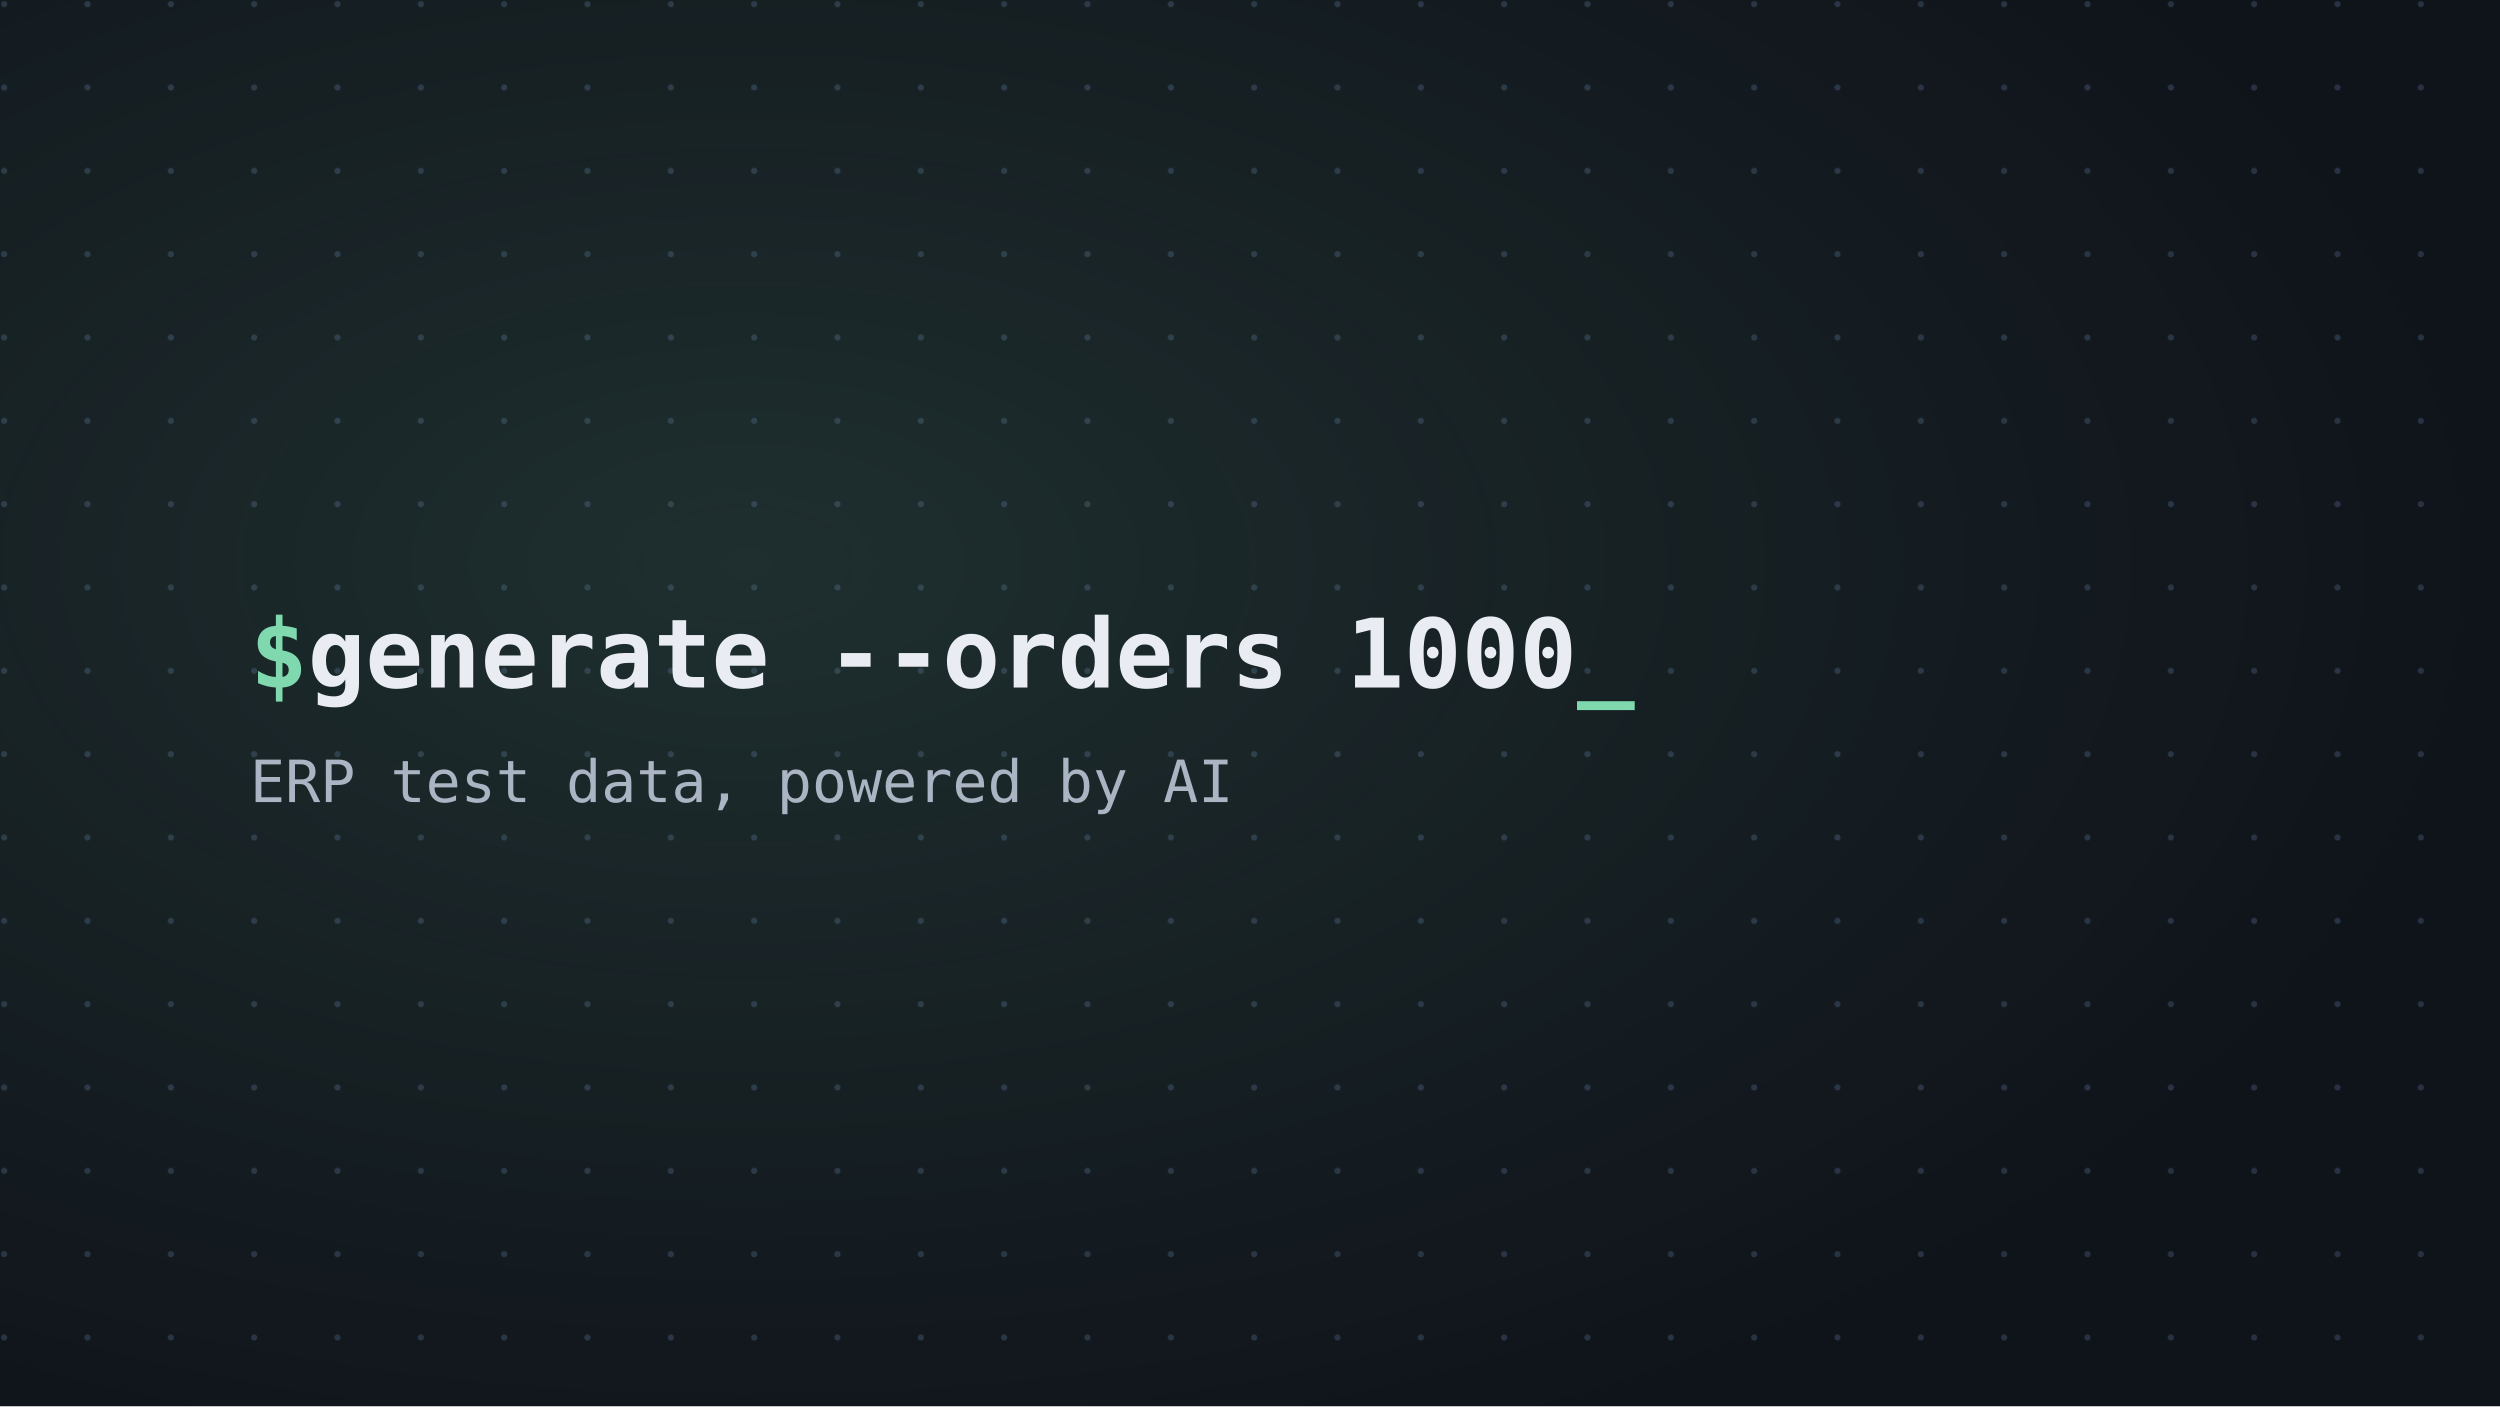
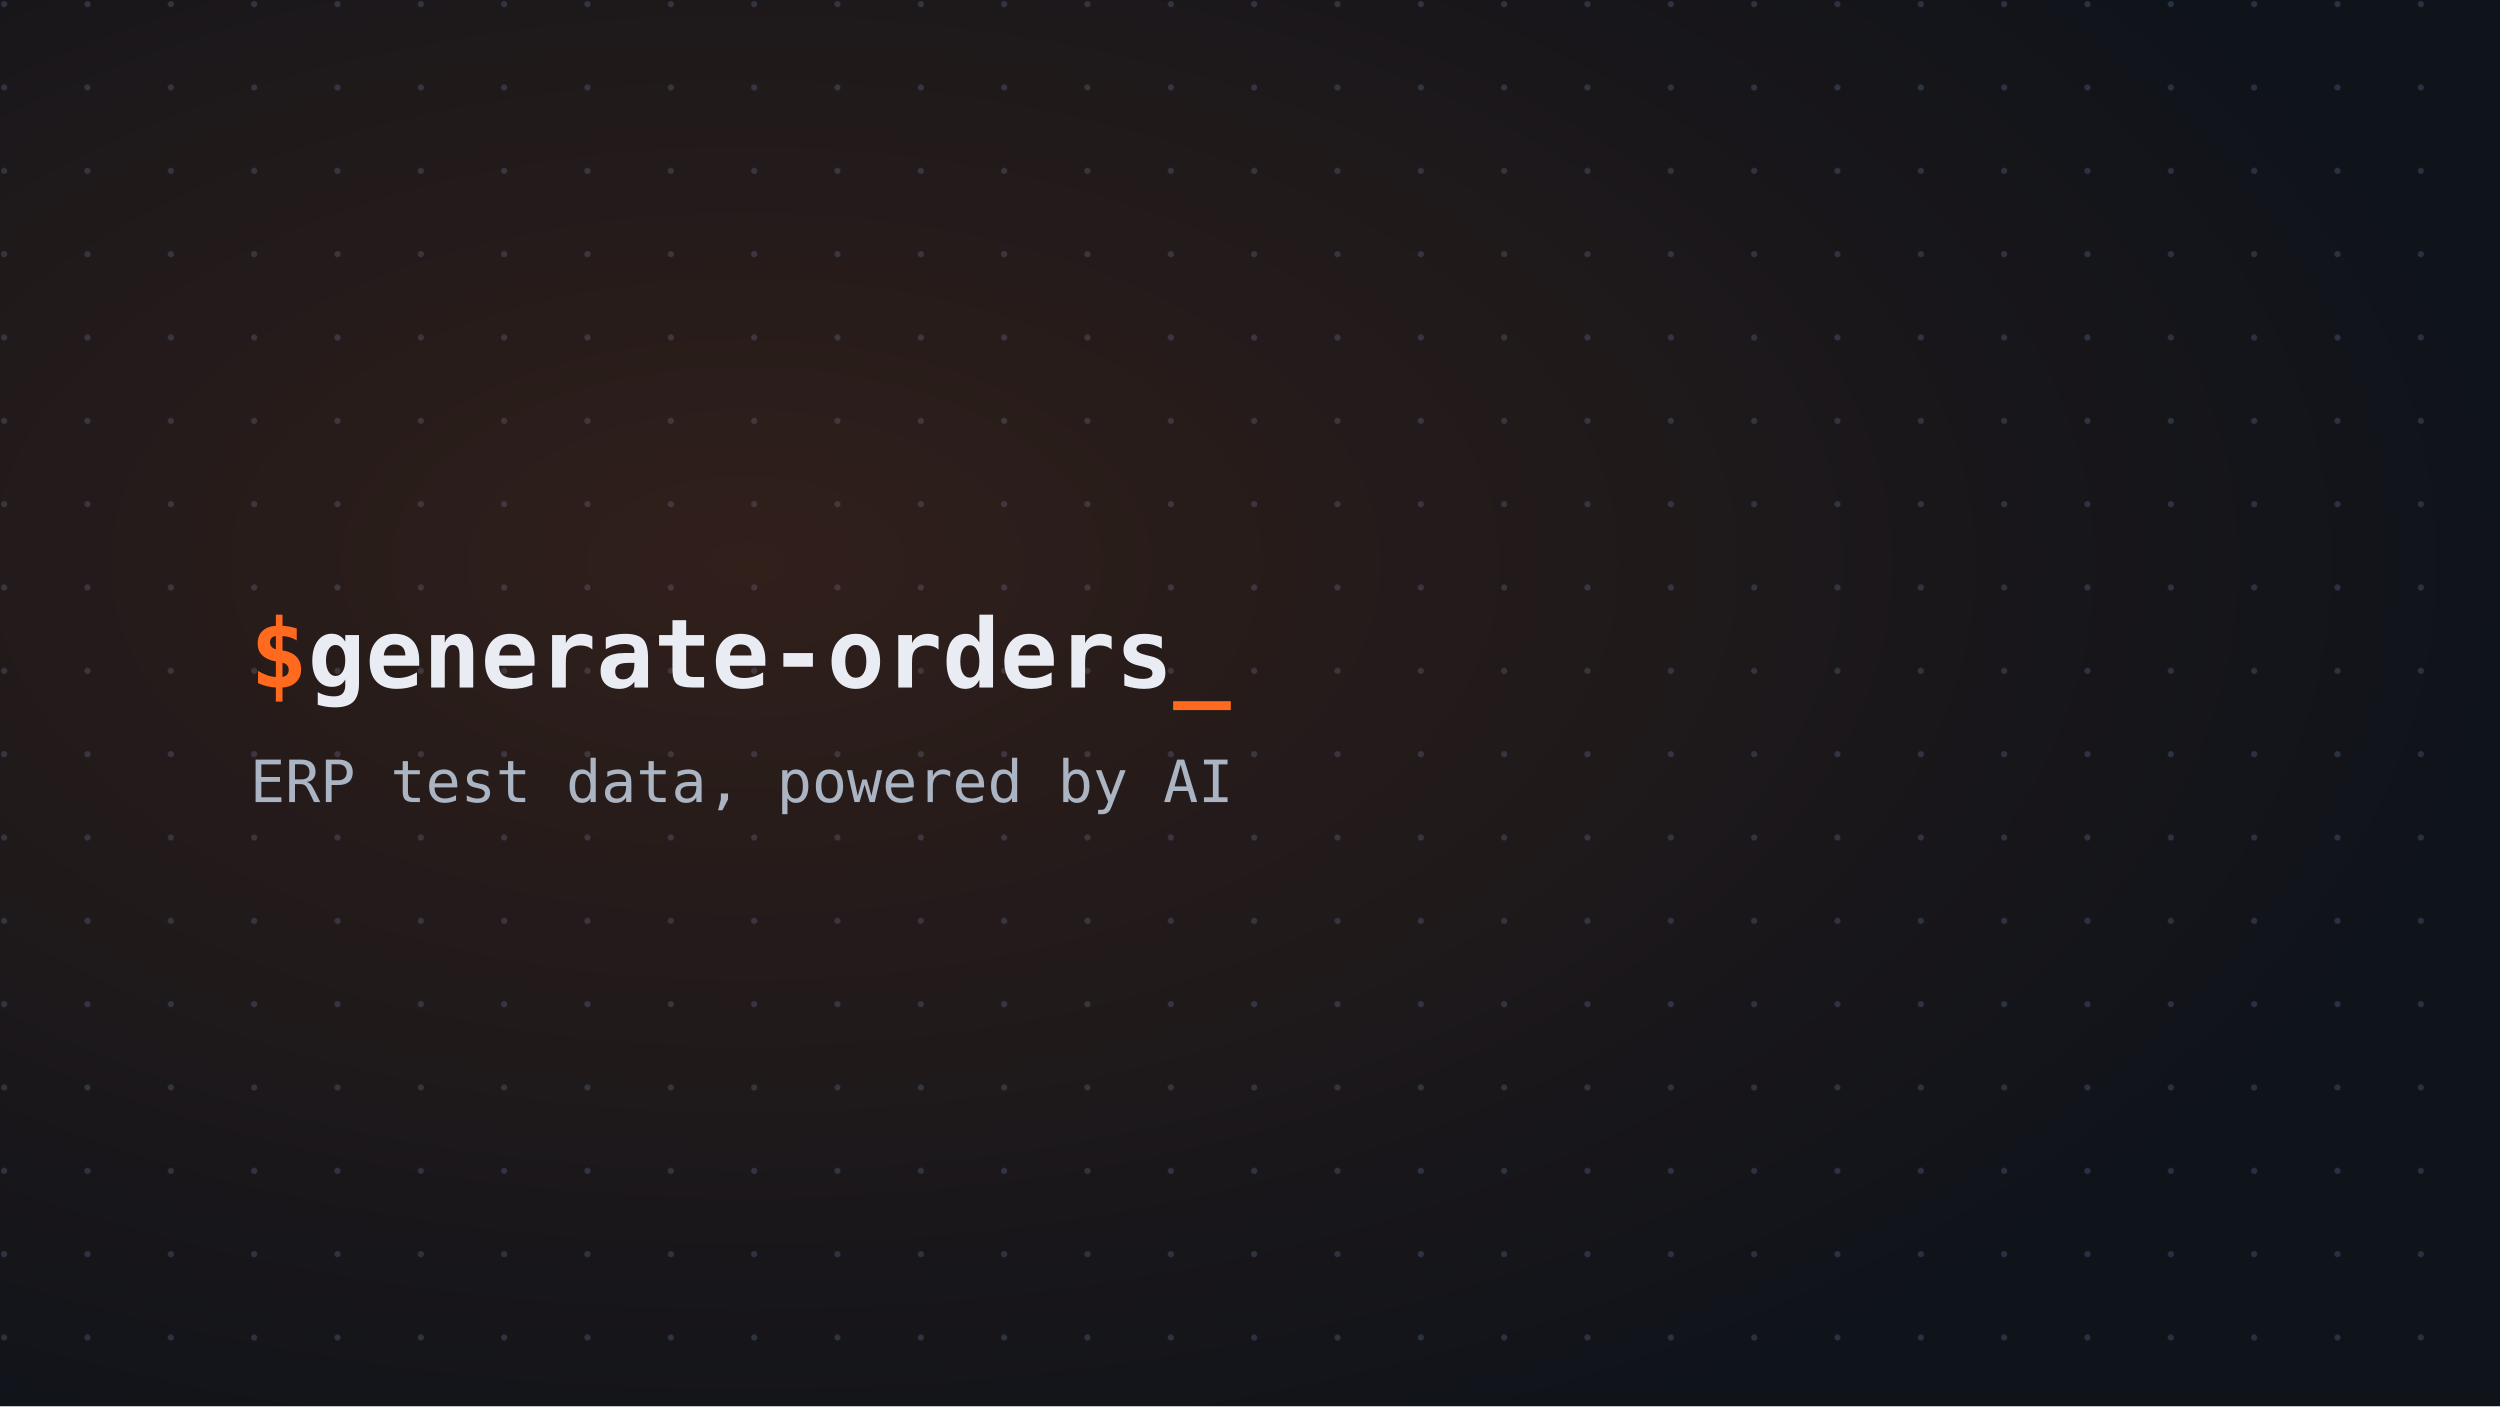
<svg xmlns="http://www.w3.org/2000/svg" viewBox="0 0 1200 675">
  <defs>
    <pattern id="g" width="40" height="40" patternUnits="userSpaceOnUse">
      <circle cx="2" cy="2" r="1.5" fill="#273142" />
    </pattern>
    <radialGradient id="glow" cx="30%" cy="40%" r="70%">
-       <stop offset="0" stop-color="#7fd8ae" stop-opacity="0.14" />
-       <stop offset="1" stop-color="#7fd8ae" stop-opacity="0" />
+       <stop offset="0" stop-color="#ff6a1f" stop-opacity="0.14" />
+       <stop offset="1" stop-color="#ff6a1f" stop-opacity="0" />
    </radialGradient>
  </defs>
  <rect width="1200" height="675" fill="#0f131a" />
  <rect width="1200" height="675" fill="url(#g)" />
  <rect width="1200" height="675" fill="url(#glow)" />
  <g font-family="IBM Plex Mono, ui-monospace, monospace">
    <text x="120" y="330" font-size="46" font-weight="700" fill="#e9edf3">
-       <tspan fill="#7fd8ae">$ </tspan>generate --orders 1000<tspan fill="#7fd8ae">_</tspan>
+       <tspan fill="#ff6a1f">$ </tspan>generate-orders<tspan fill="#ff6a1f">_</tspan>
    </text>
    <text x="120" y="385" font-size="28" fill="#aab4c3">ERP test data, powered by AI</text>
  </g>
</svg>
